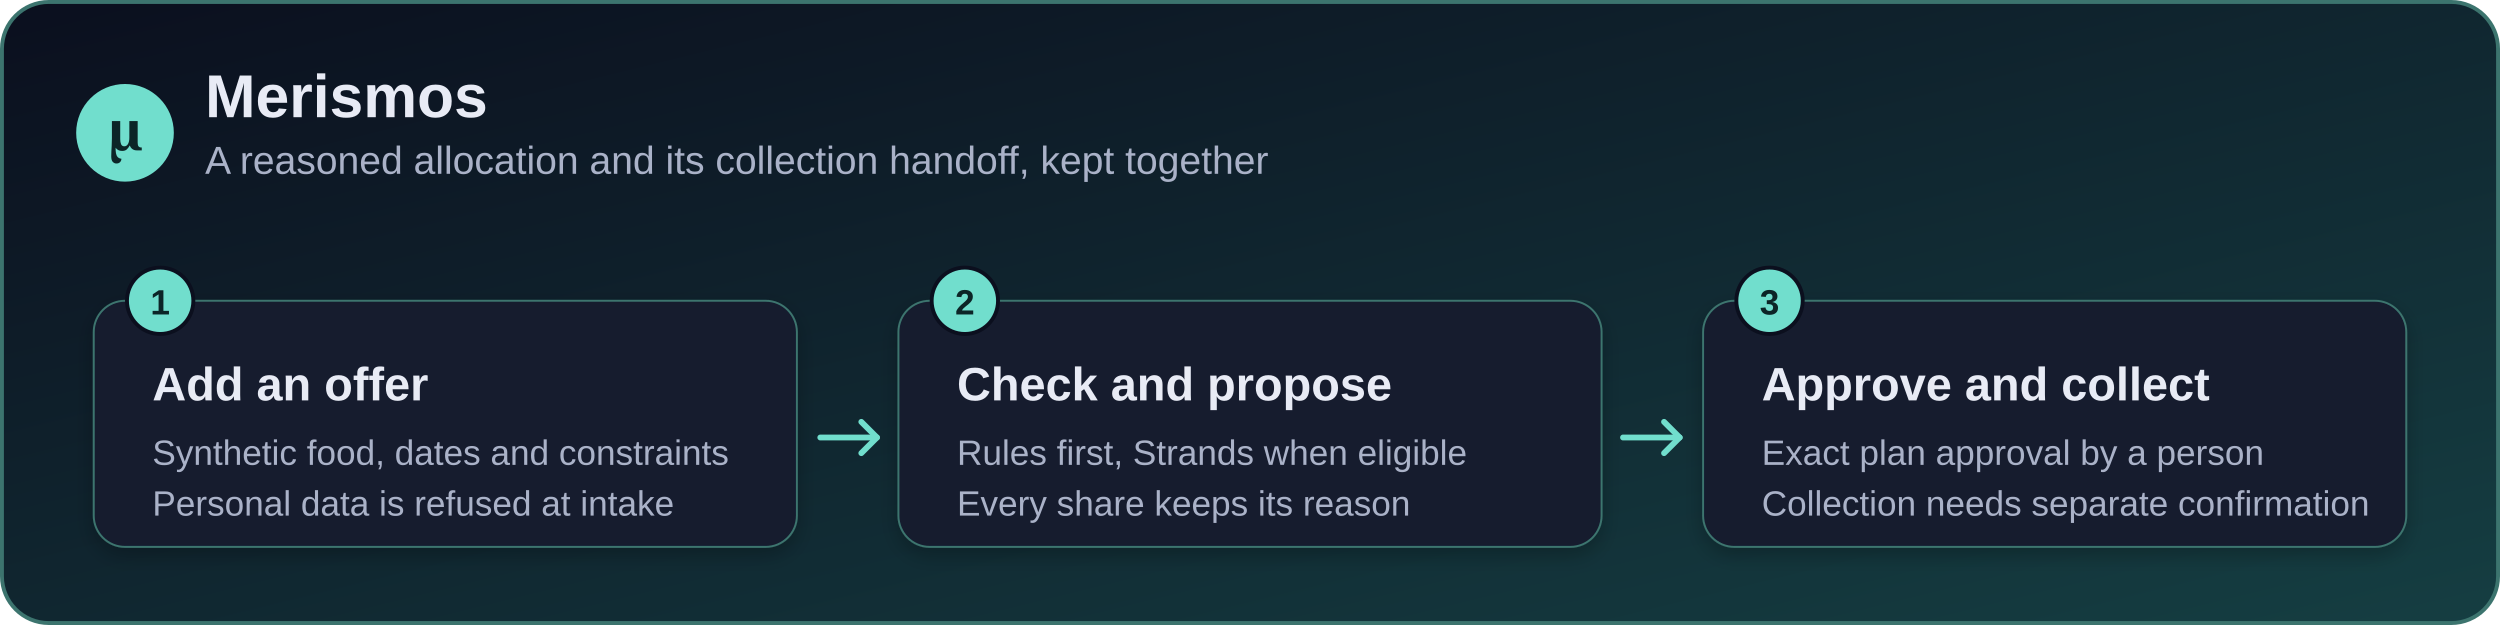
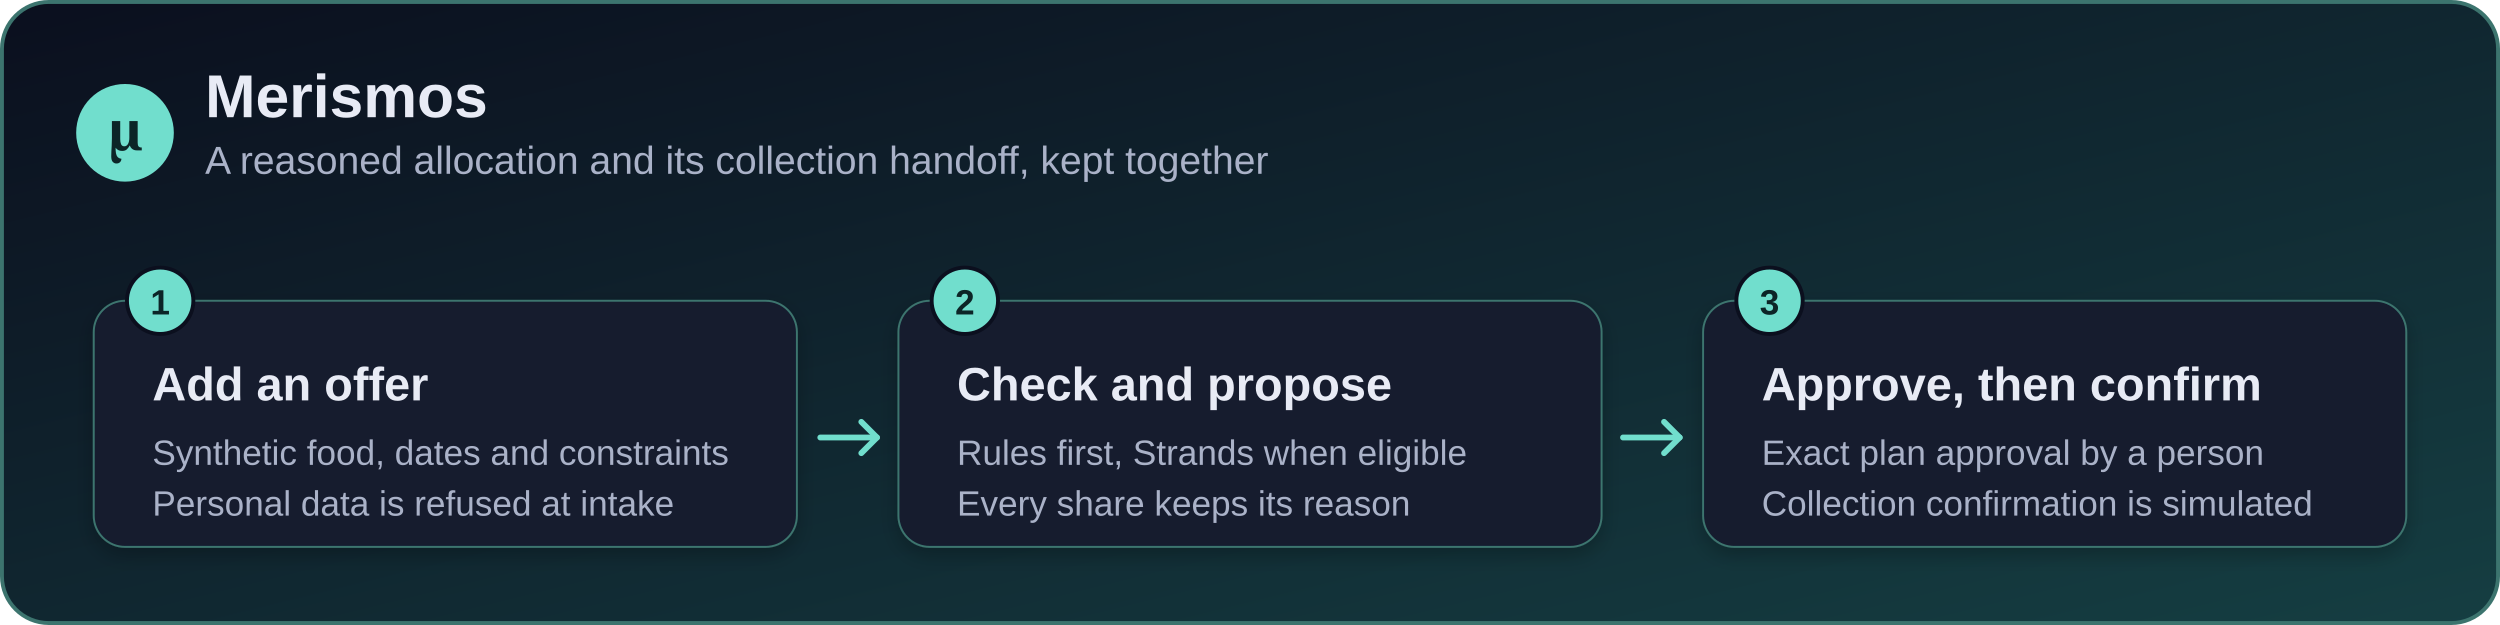
<svg xmlns="http://www.w3.org/2000/svg" width="1280" height="320" viewBox="0 0 1280 320" role="img" aria-labelledby="title desc">
  <defs>
    <linearGradient id="background" x1="0" y1="0" x2="1" y2="1">
      <stop offset="0" stop-color="#0b0f1e" />
      <stop offset="1" stop-color="#153e42" />
    </linearGradient>
    <filter id="shadow" x="-10%" y="-20%" width="120%" height="150%">
      <feDropShadow dx="0" dy="4" stdDeviation="5" flood-color="#000000" flood-opacity="0.24" />
    </filter>
  </defs>
  <rect x="1" y="1" width="1278" height="318" rx="24" fill="url(#background)" stroke="#3c746e" stroke-width="2" />
  <g font-family="'Segoe UI','Helvetica Neue',Arial,sans-serif">
    <circle cx="64" cy="68" r="25" fill="#71decd" />
    <text x="64" y="77" text-anchor="middle" font-family="Georgia,serif" font-size="28" font-weight="700" fill="#0c2527">μ</text>
    <text x="105" y="60" font-size="31" font-weight="700" fill="#e8ebf5">Merismos</text>
    <text x="105" y="89" font-size="20" fill="#aab2c8">A reasoned allocation and its collection handoff, kept together</text>
    <path d="M420 224 H449" stroke="#71decd" stroke-width="3" stroke-linecap="round" />
    <path d="M441 216 L449 224 L441 232" fill="none" stroke="#71decd" stroke-width="3" stroke-linecap="round" stroke-linejoin="round" />
    <path d="M831 224 H860" stroke="#71decd" stroke-width="3" stroke-linecap="round" />
    <path d="M852 216 L860 224 L852 232" fill="none" stroke="#71decd" stroke-width="3" stroke-linecap="round" stroke-linejoin="round" />
    <g filter="url(#shadow)">
      <rect x="48" y="154" width="360" height="126" rx="16" fill="#141a2e" stroke="#3c746e" />
      <rect x="460" y="154" width="360" height="126" rx="16" fill="#141a2e" stroke="#3c746e" />
      <rect x="872" y="154" width="360" height="126" rx="16" fill="#141a2e" stroke="#3c746e" />
    </g>
    <circle cx="82" cy="154" r="17" fill="#71decd" stroke="#0b0f1e" stroke-width="2" />
    <circle cx="494" cy="154" r="17" fill="#71decd" stroke="#0b0f1e" stroke-width="2" />
    <circle cx="906" cy="154" r="17" fill="#71decd" stroke="#0b0f1e" stroke-width="2" />
    <text x="82" y="161" text-anchor="middle" font-size="18" font-weight="700" fill="#0c2527">1</text>
    <text x="494" y="161" text-anchor="middle" font-size="18" font-weight="700" fill="#0c2527">2</text>
    <text x="906" y="161" text-anchor="middle" font-size="18" font-weight="700" fill="#0c2527">3</text>
    <text x="78" y="205" font-size="24" font-weight="650" fill="#e8ebf5">Add an offer</text>
    <text x="78" y="238" font-size="18" fill="#aab2c8">Synthetic food, dates and constraints</text>
    <text x="78" y="264" font-size="18" fill="#aab2c8">Personal data is refused at intake</text>
    <text x="490" y="205" font-size="24" font-weight="650" fill="#e8ebf5">Check and propose</text>
    <text x="490" y="238" font-size="18" fill="#aab2c8">Rules first, Strands when eligible</text>
    <text x="490" y="264" font-size="18" fill="#aab2c8">Every share keeps its reason</text>
-     <text x="902" y="205" font-size="24" font-weight="650" fill="#e8ebf5">Approve and collect</text>
+     <text x="902" y="205" font-size="24" font-weight="650" fill="#e8ebf5">Approve, then confirm</text>
    <text x="902" y="238" font-size="18" fill="#aab2c8">Exact plan approval by a person</text>
-     <text x="902" y="264" font-size="18" fill="#aab2c8">Collection needs separate confirmation</text>
+     <text x="902" y="264" font-size="18" fill="#aab2c8">Collection confirmation is simulated</text>
  </g>
</svg>
